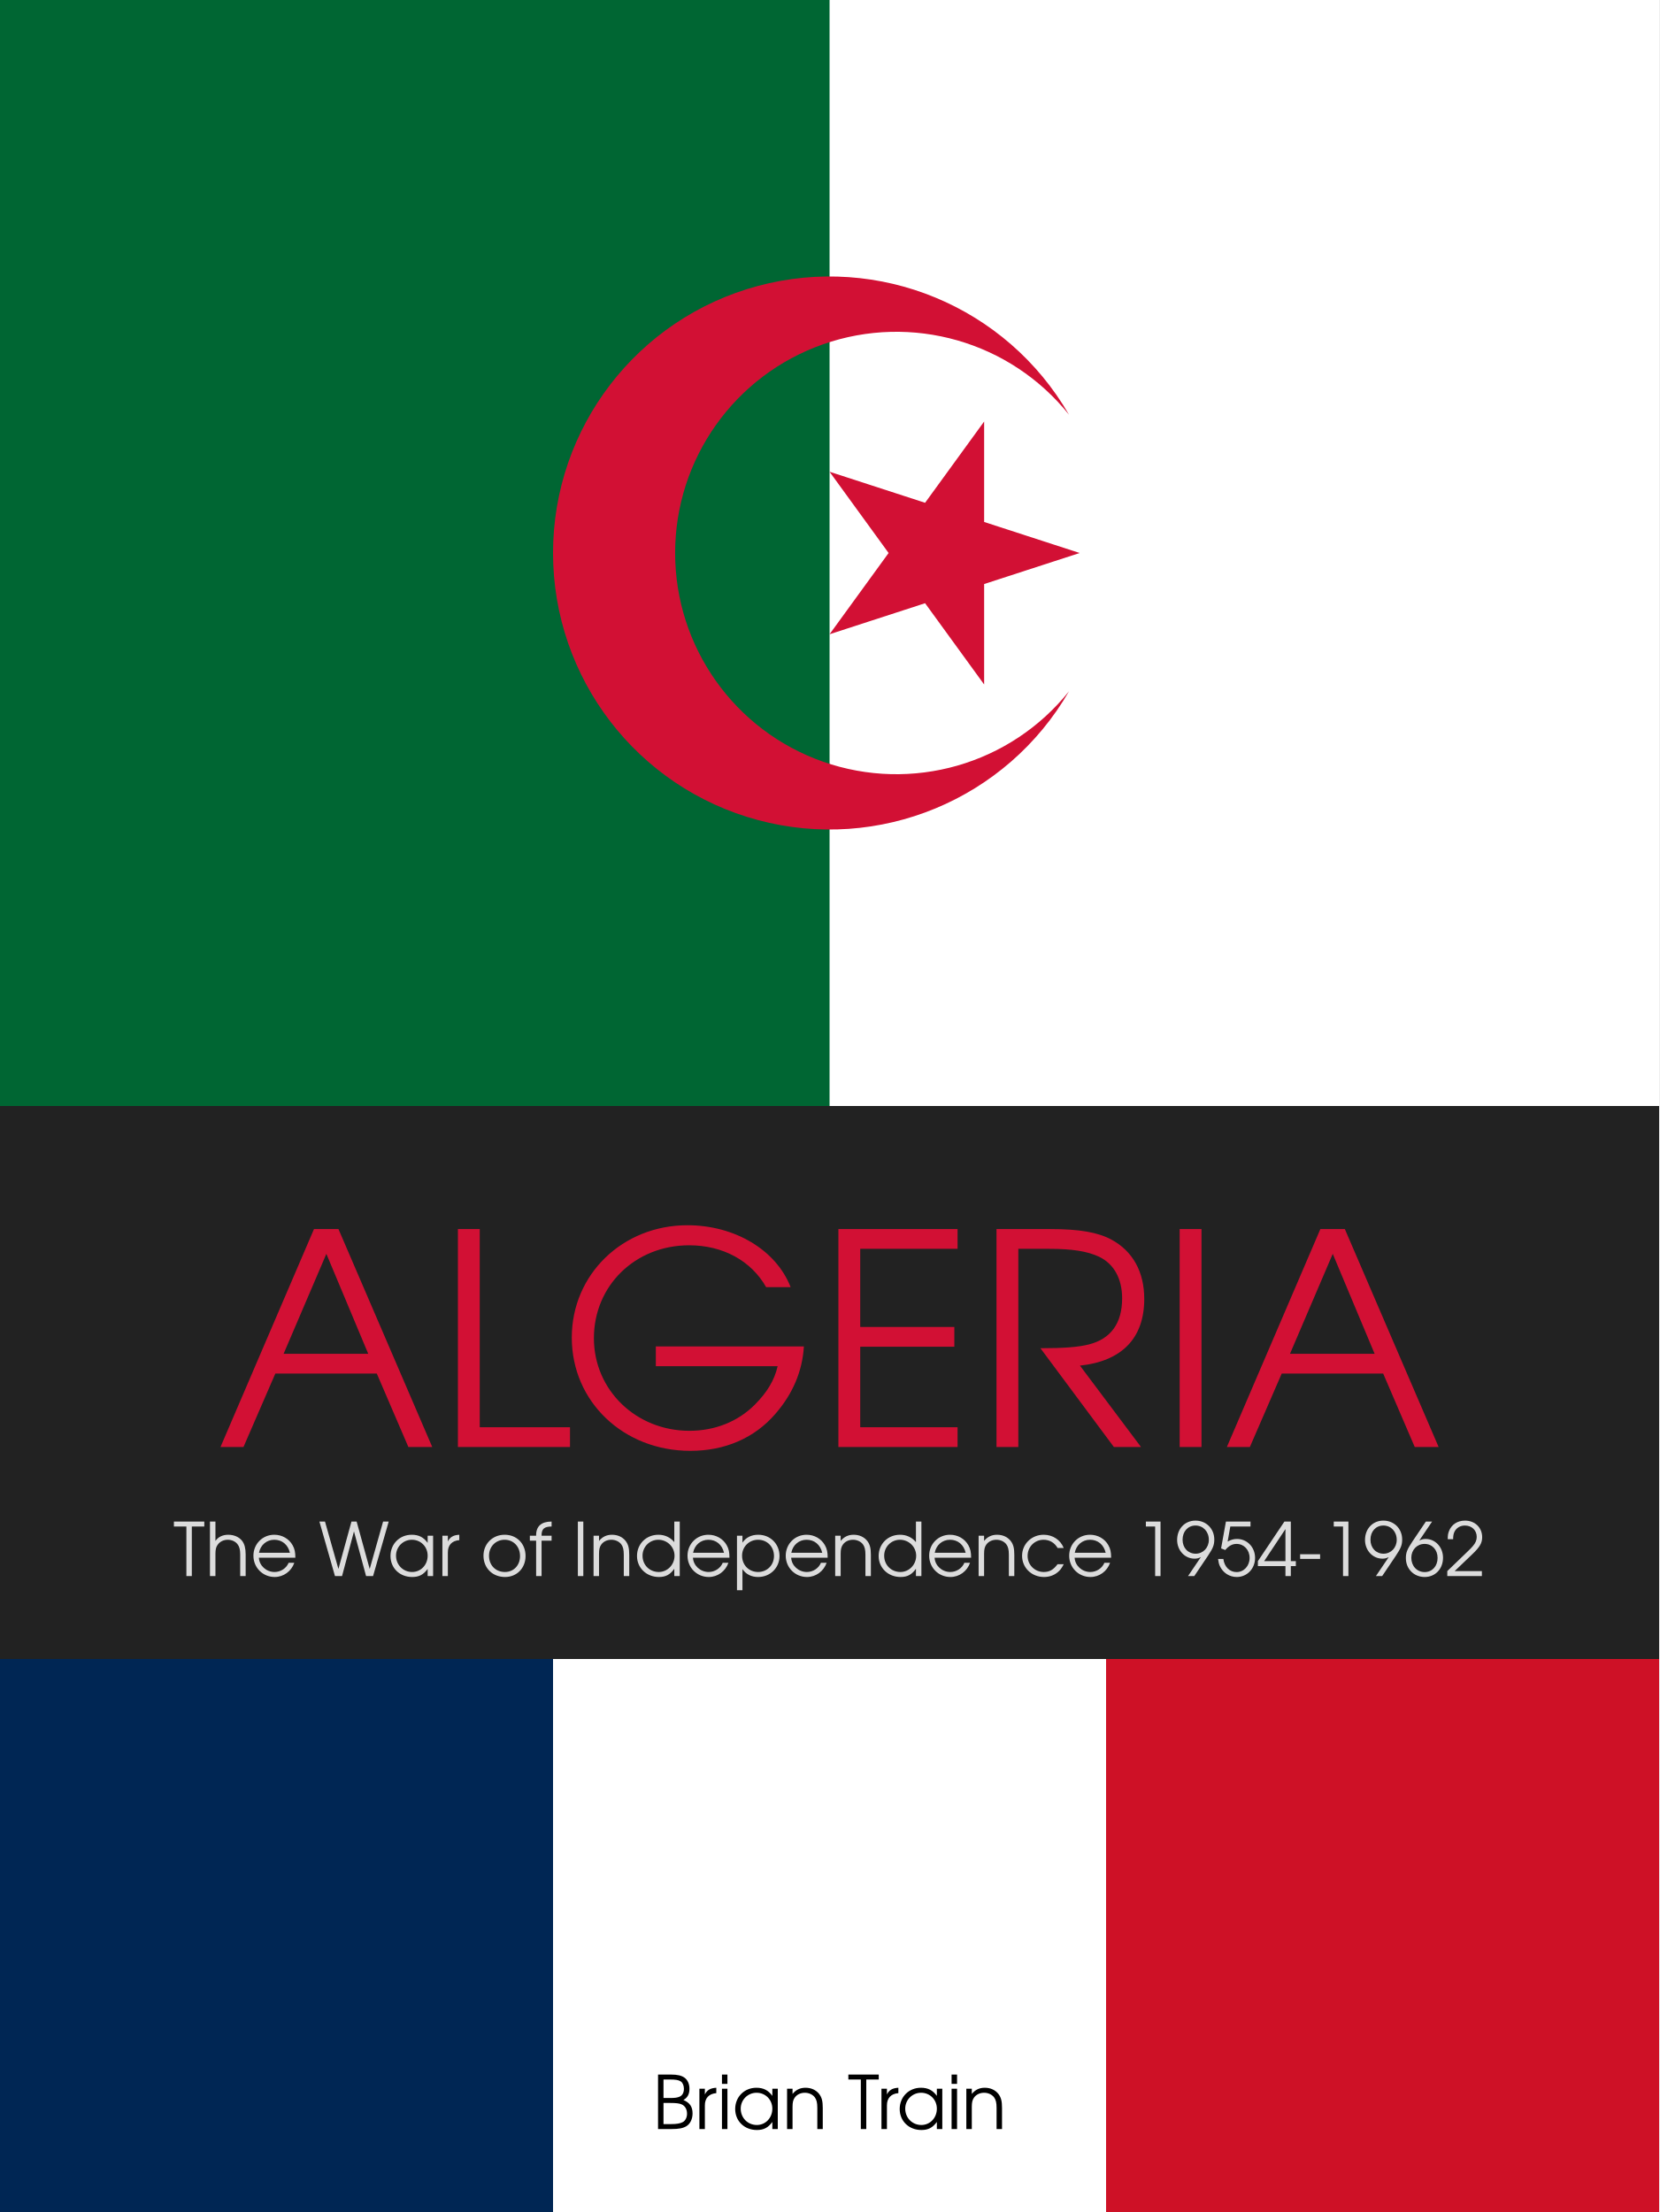
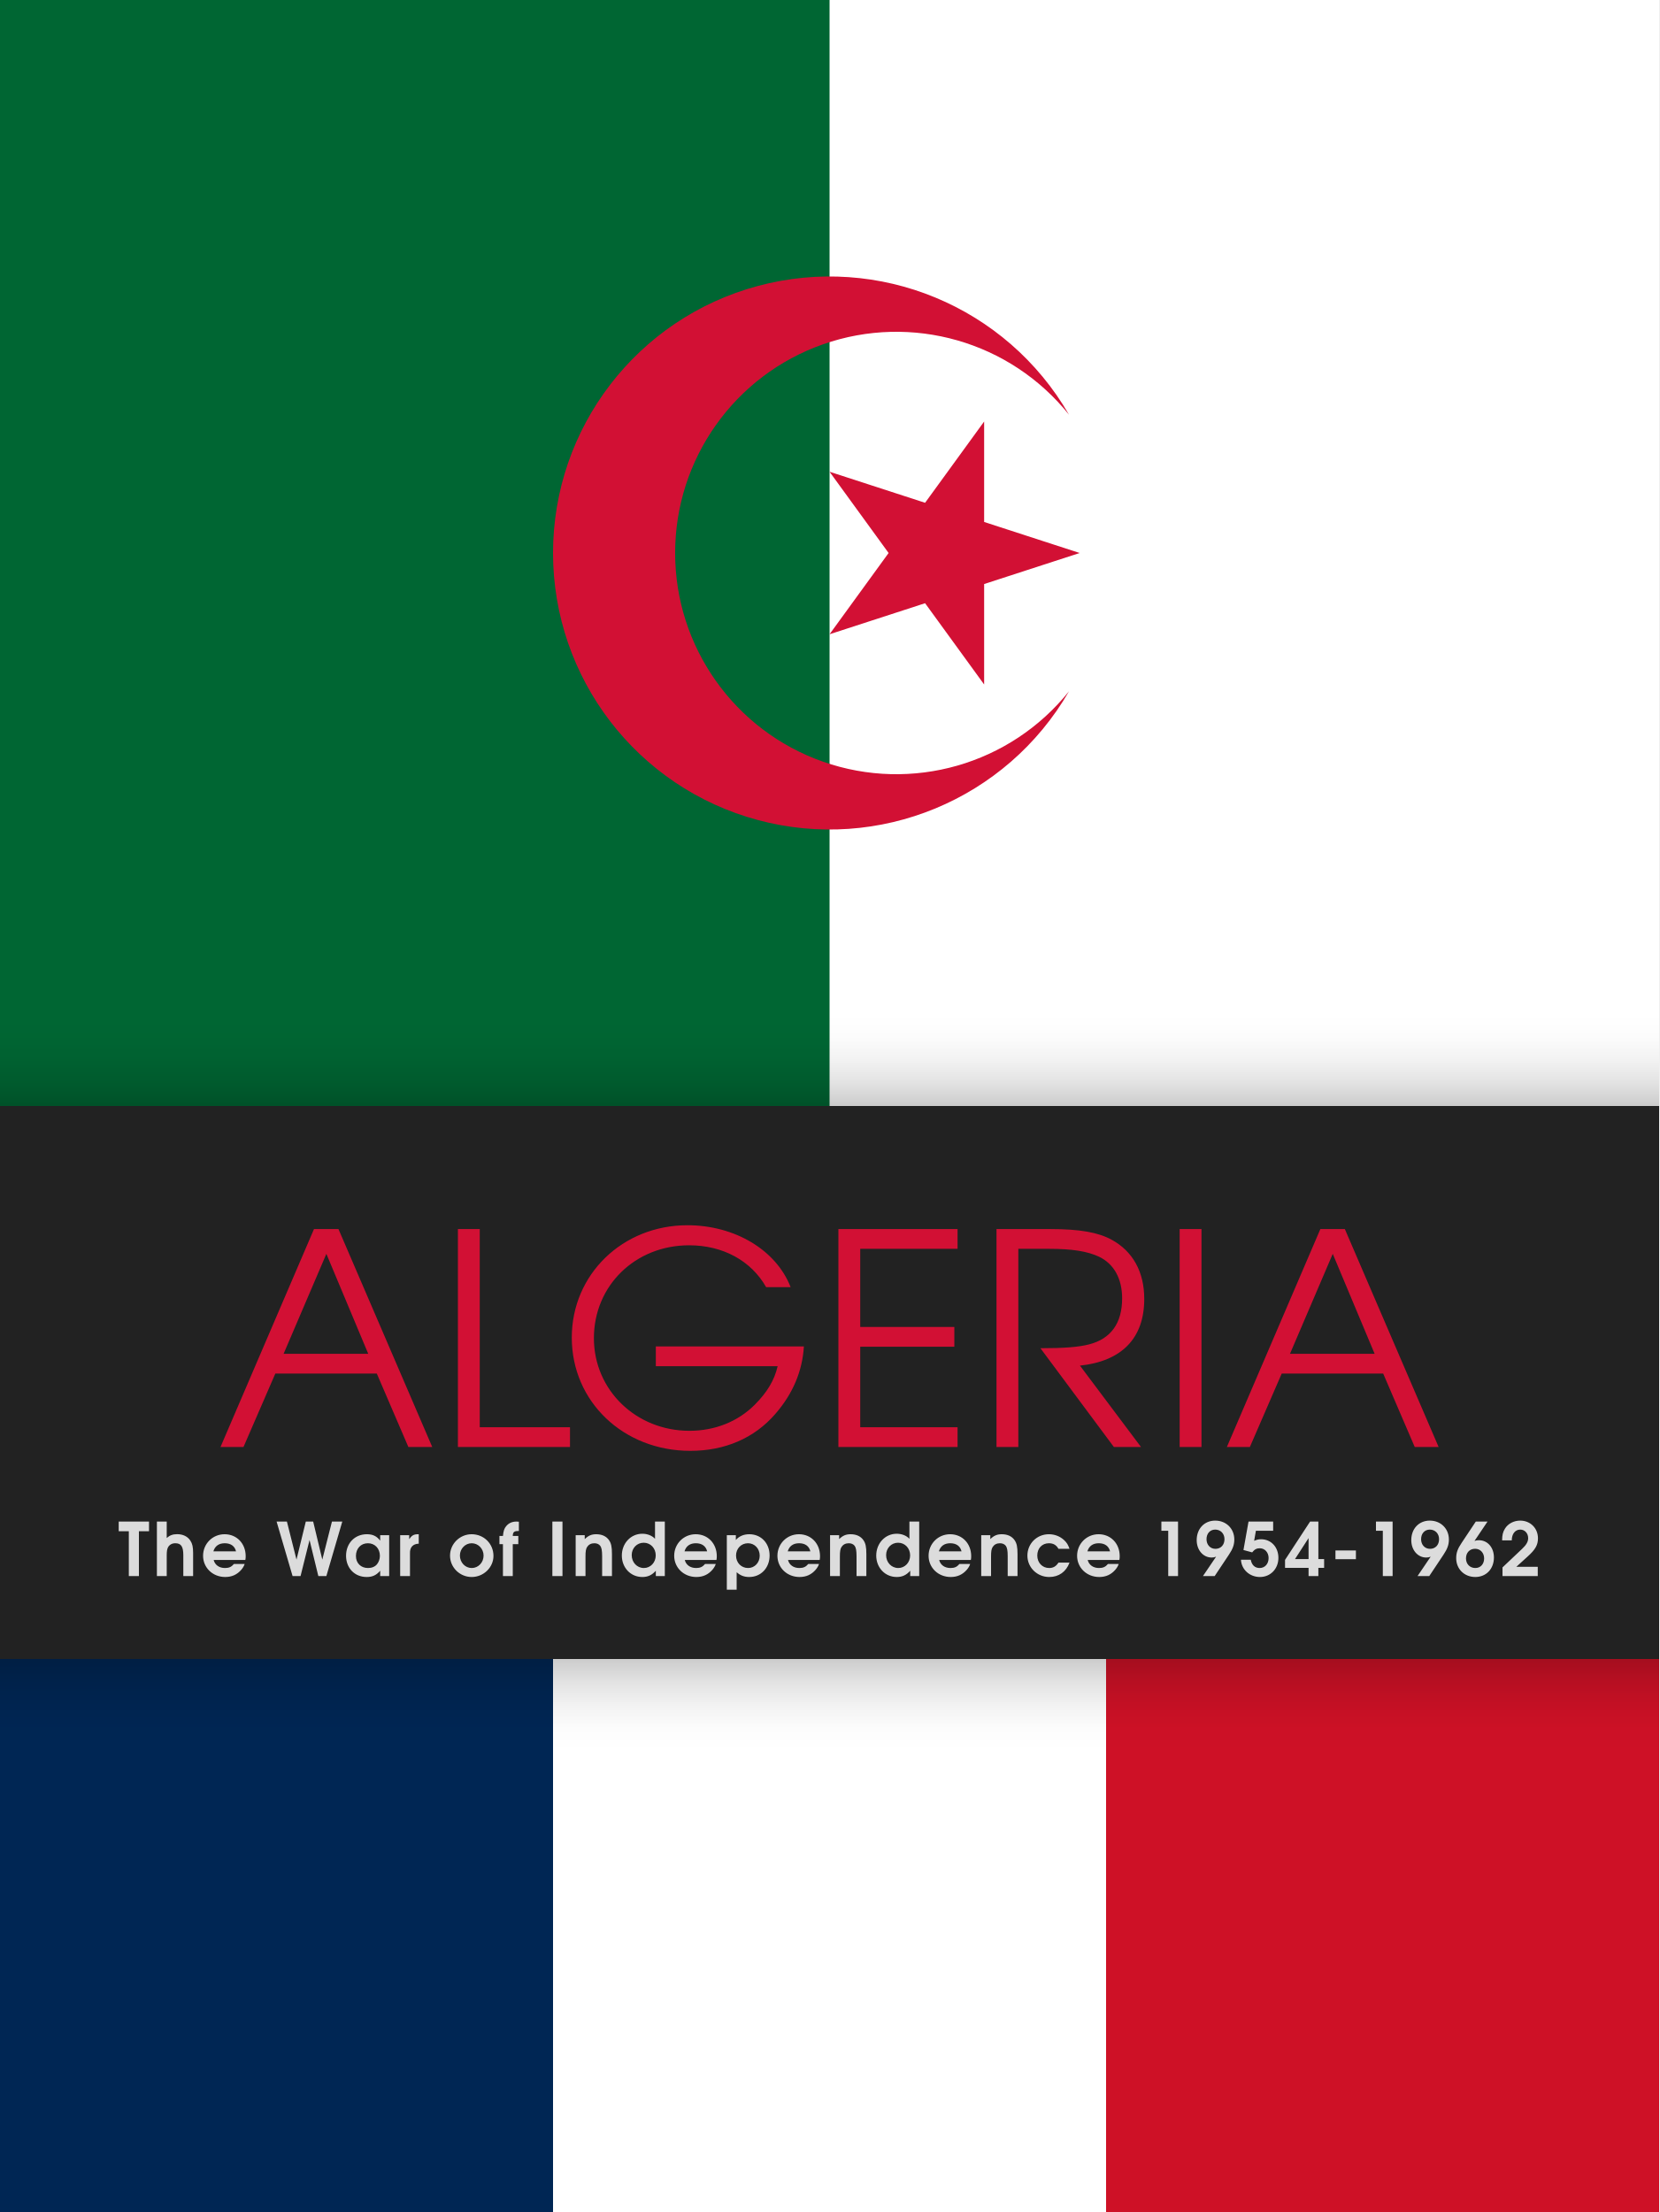
<svg xmlns="http://www.w3.org/2000/svg" width="900" height="1200">
+   <defs>
+     <linearGradient id="sh1" gradientTransform="rotate(90)">
+       <stop offset="0%" stop-color="black" stop-opacity="0.00" />
+       <stop offset="25%" stop-color="black" stop-opacity="0.06" />
+       <stop offset="50%" stop-color="black" stop-opacity="0.25" />
+       <stop offset="75%" stop-color="black" stop-opacity="0.56" />
+       <stop offset="100%" stop-color="black" stop-opacity="1.00" />
+     </linearGradient>
+   </defs>
+   <defs>
+     <linearGradient id="sh2" gradientTransform="rotate(90)">
+       <stop offset="0%" stop-color="black" stop-opacity="1.00" />
+       <stop offset="25%" stop-color="black" stop-opacity="0.56" />
+       <stop offset="50%" stop-color="black" stop-opacity="0.25" />
+       <stop offset="75%" stop-color="black" stop-opacity="0.06" />
+       <stop offset="100%" stop-color="black" stop-opacity="0.00" />
+     </linearGradient>
+   </defs>
  <g id="algeria" transform="translate(0 0)">
    <path fill="#fff" d="M0 0h900v600H0z" />
    <path fill="#063" d="M0 0h450v600H0z" />
    <path fill="#d21034" d="M579.904 225a150 150 0 1 0 0 150 120 120 0 1 1 0-150M585.676 300 450 255.916 533.853 371.329v-142.658L450 344.084z" />
  </g>
  <g id="france" transform="translate(0 600)">
    <rect width="900" height="600" fill="#CE1126" />
    <rect width="600" height="600" fill="#FFFFFF" />
    <rect width="300" height="600" fill="#002654" />
  </g>
  <rect width="900" height="300" y="600" fill="#222" />
  <g id="text" transform="translate(0 600)">
    <text font-family="URW Gothic" font-size="160" text-anchor="middle" x="450" y="185" fill="#d21034">
ALGERIA
</text>
-     <text font-family="URW Gothic" font-size="40" text-anchor="middle" x="450" y="255" fill="gainsboro">
+     <text font-family="URW Gothic" font-weight="bold" font-size="40" text-anchor="middle" letter-spacing="2px" x="450" y="255" fill="gainsboro">
The War of Independence 1954-1962
</text>
  </g>
-   <text font-family="URW Gothic" font-size="40" text-anchor="middle" x="450" y="1155" fill="black">
- Brian Train
- </text>
+   <rect width="900" height="50" y="550" fill="url(#sh1)" fill-opacity="0.2" />
+   <rect width="900" height="50" y="900" fill="url(#sh2)" fill-opacity="0.2" />
</svg>
